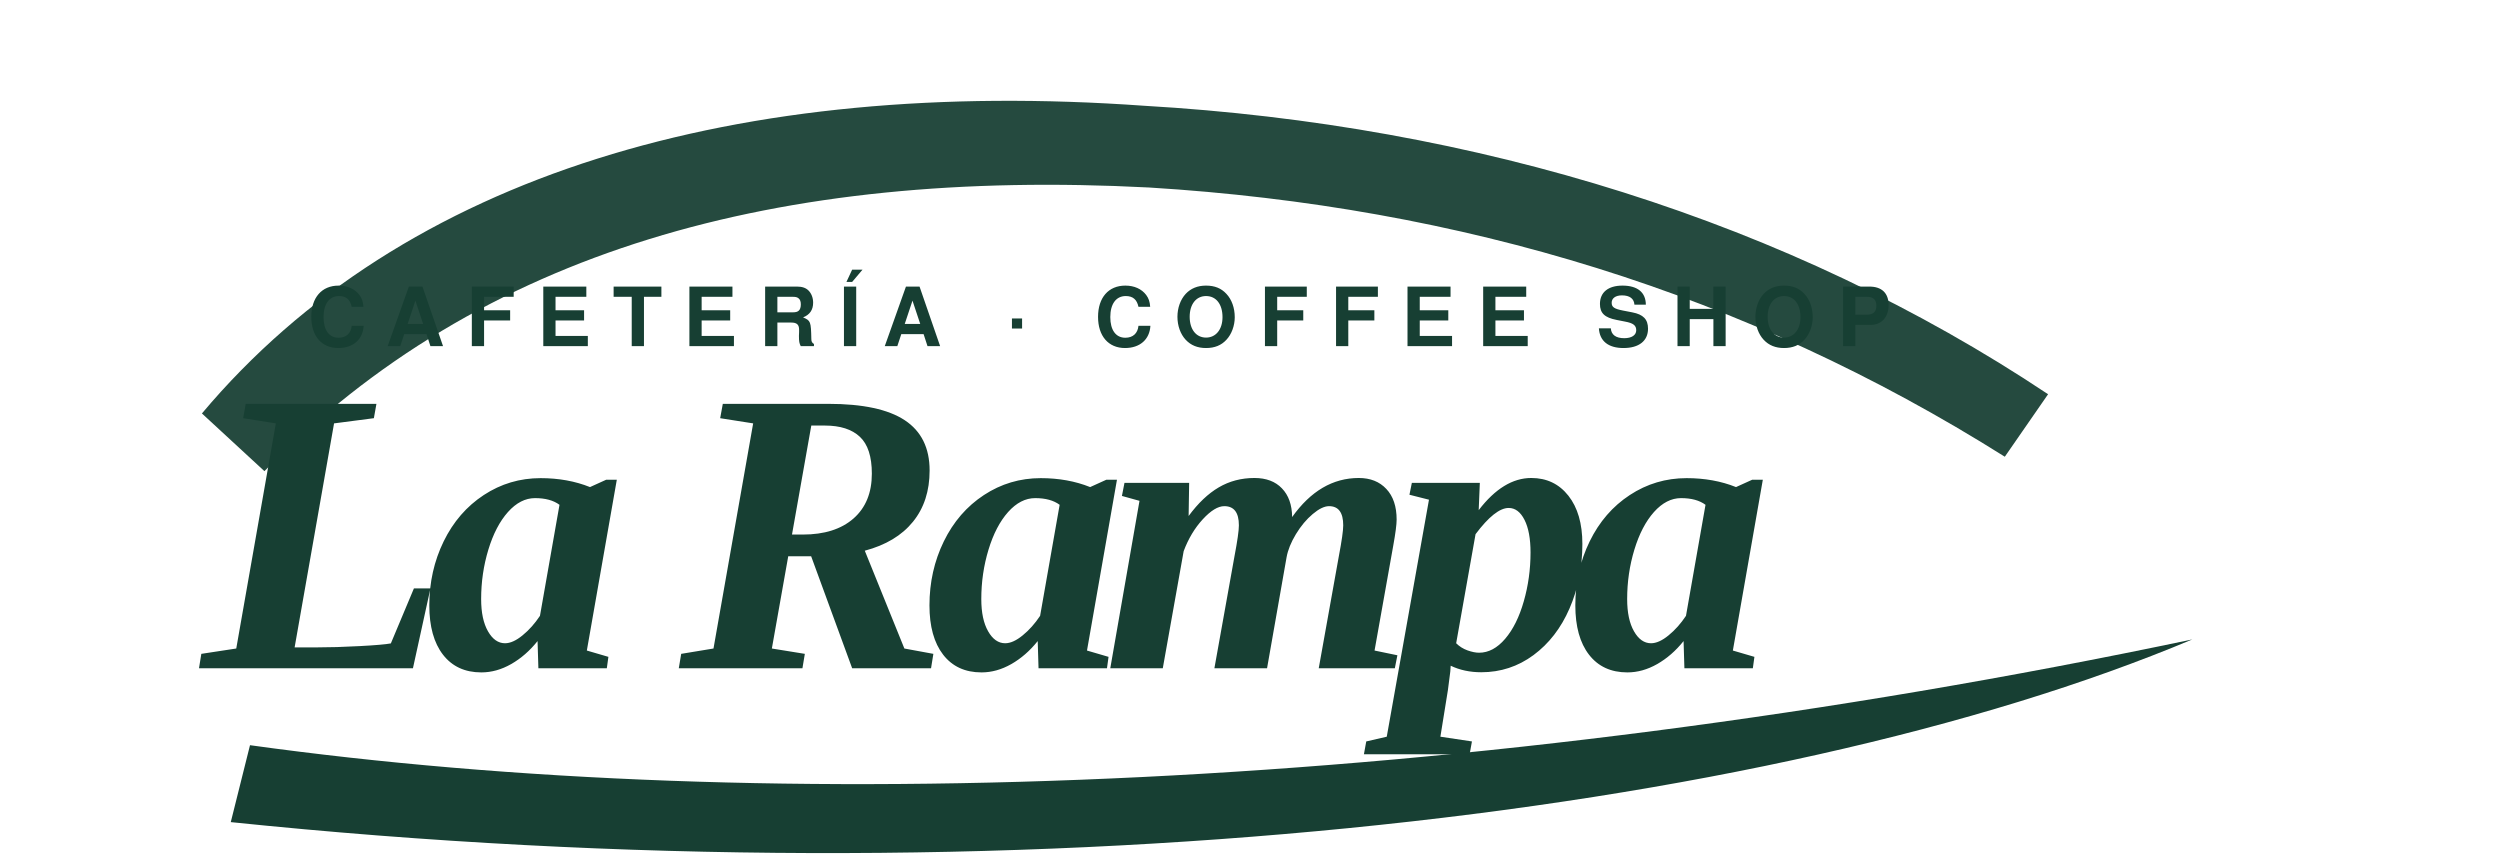
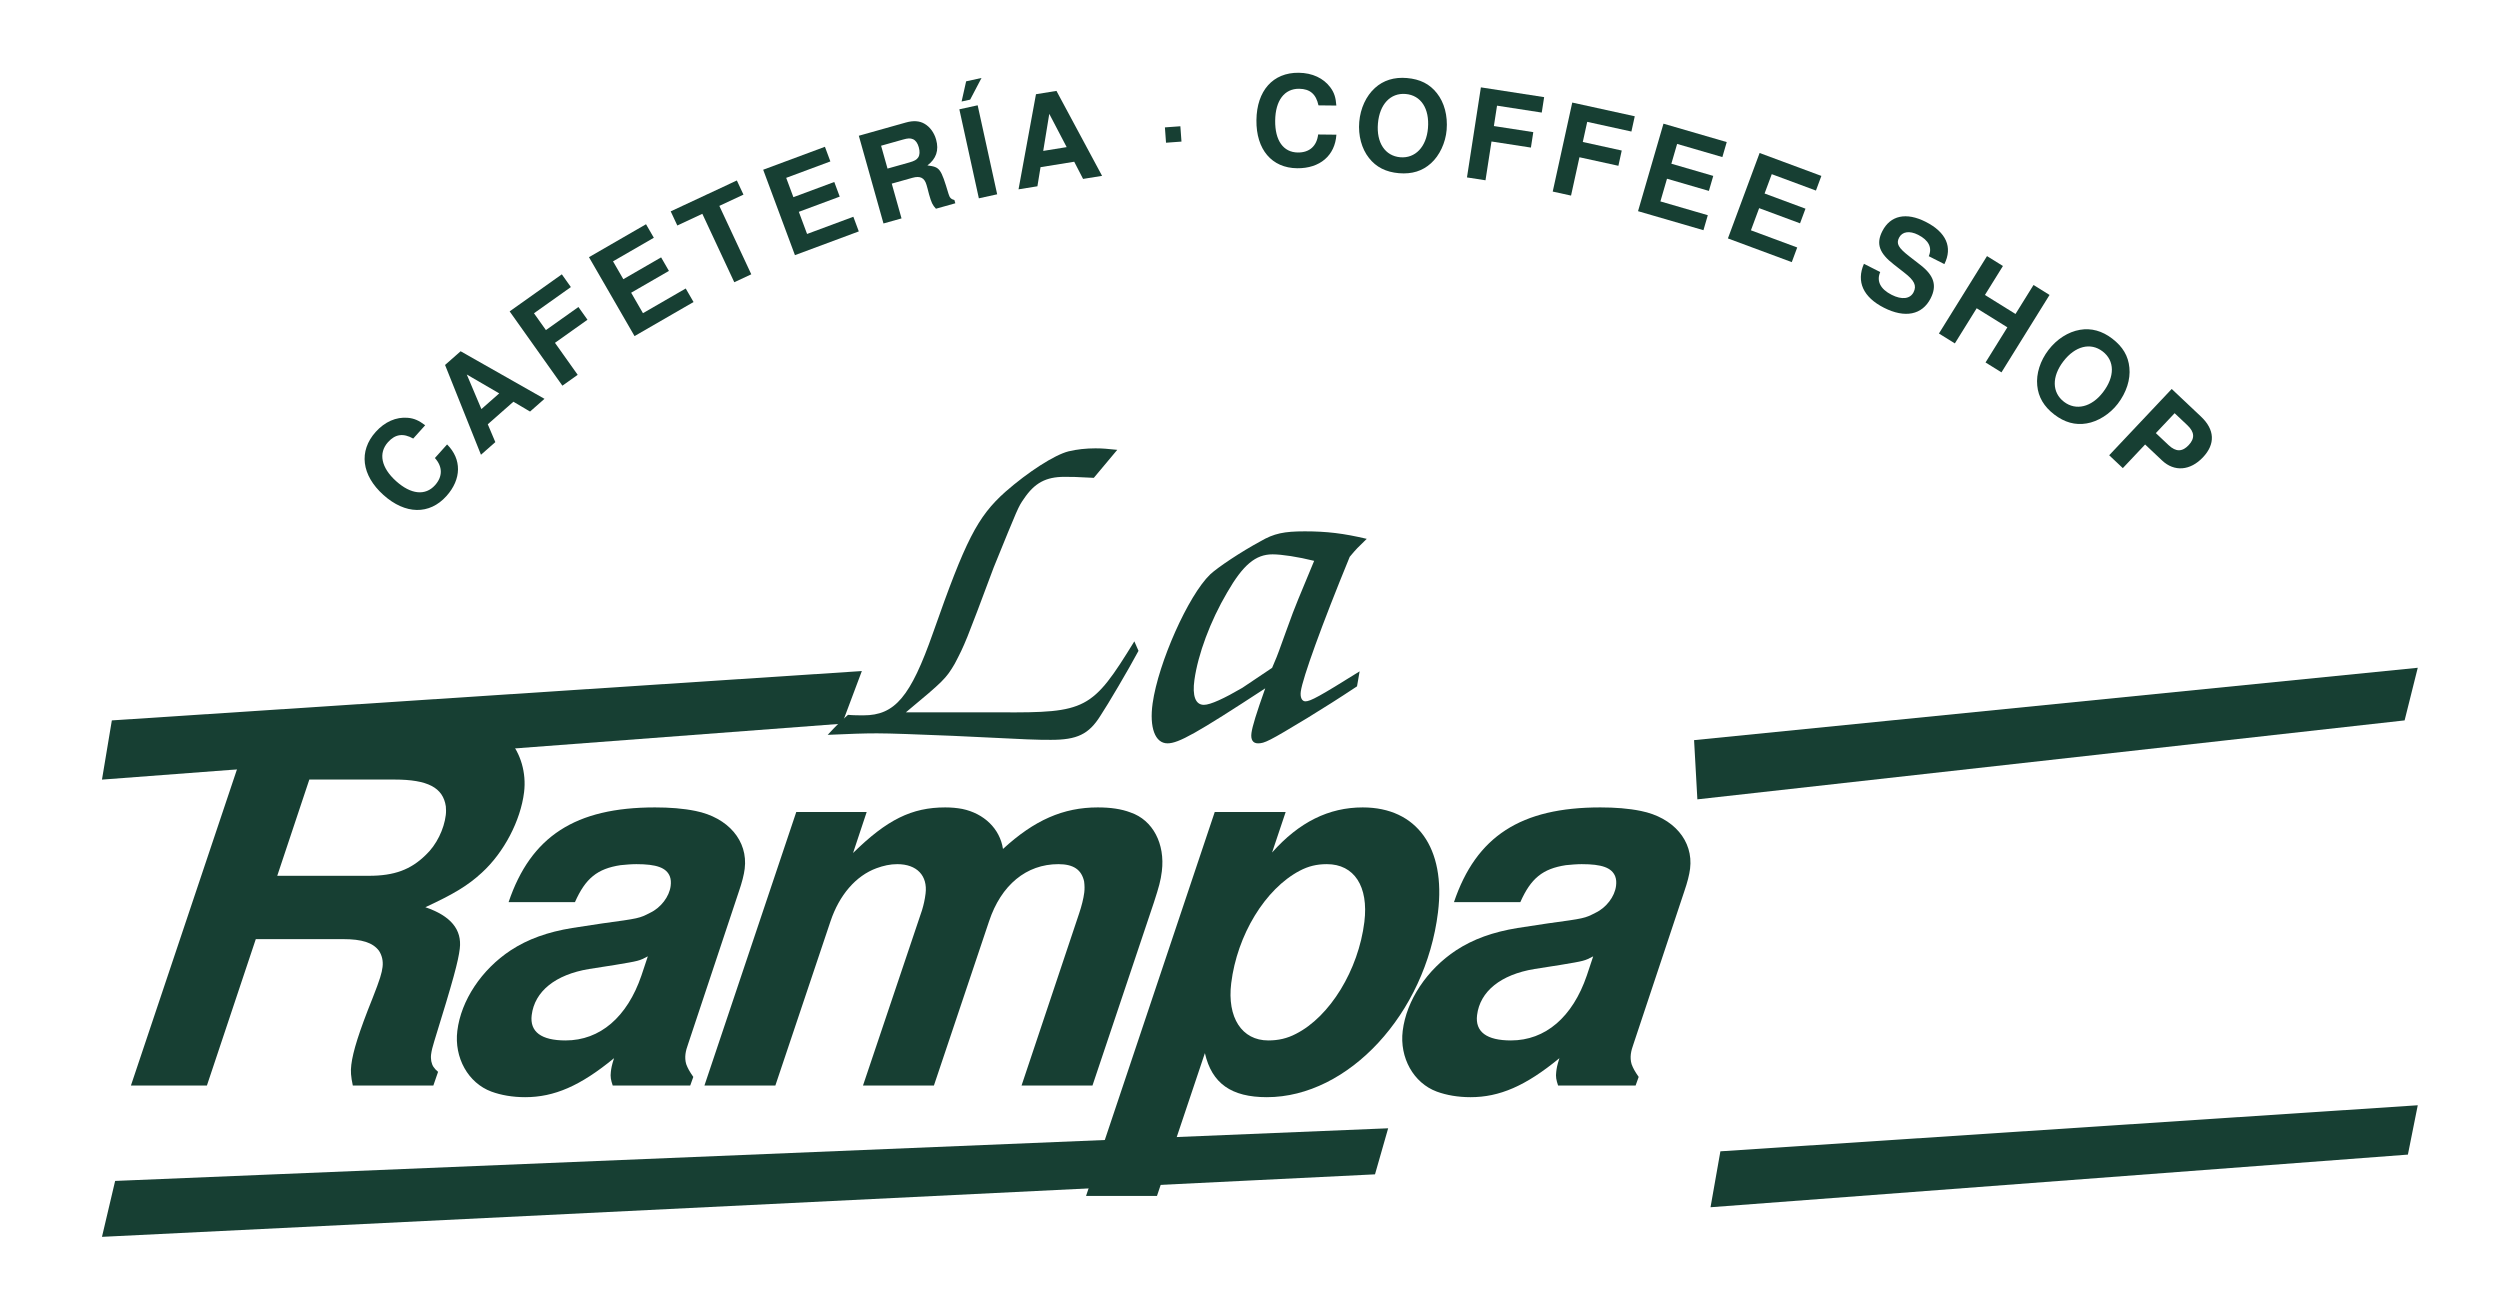
- <svg xmlns="http://www.w3.org/2000/svg" viewBox="0 0 520 180" role="img" aria-labelledby="title desc">
-   <g fill="#173f33">
-     <path d="M42 86c42-50 112-70 196-64 69 4 134 24 188 60l-9 13C363 61 304 43 239 39 162 35 100 52 55 98z" opacity=".94" />
-     <text x="64" y="72" font-family="Helvetica Neue,Helvetica,Arial,sans-serif" font-size="17" font-weight="700" letter-spacing="4.4">CAFETERÍA · COFFEE SHOP</text>
-     <text x="42" y="139" font-family="Georgia,Times New Roman,serif" font-size="84" font-weight="700" font-style="italic" letter-spacing="-5">La Rampa</text>
-     <path d="M52 155c108 15 252 10 404-22-88 37-244 55-408 38z" />
+ <svg xmlns="http://www.w3.org/2000/svg" viewBox="0 0 760 400" role="img" aria-labelledby="logo-title logo-desc" version="1.1" id="svg25">
+   <defs id="defs5">
+     <path id="descriptor-arc" d="M112 180 C225 8 542 8 675 174" />
+   </defs>
+   <g fill="#173f33" id="g23">
+     <g aria-label="CAFETERÍA · COFFEE SHOP" id="text9" style="font-weight:700;font-size:38px;font-family:'Nimbus Sans', Helvetica, Arial, sans-serif;letter-spacing:3.2">
+       <path d="m 129.251,129.28 c -1.908,-1.458 -3.369,-2.106 -5.316,-2.27 -3.514,-0.295 -6.958,1.209 -9.725,4.291 -5.229,5.825 -4.322,13.176 2.352,19.167 6.645,5.965 13.998,6.08 19.151,0.34 4.62,-5.146 4.697,-11.205 0.203,-15.699 l -3.706,4.128 c 2.376,2.644 2.402,5.629 0.042,8.259 -2.945,3.28 -7.329,2.817 -11.825,-1.219 -4.553,-4.087 -5.465,-8.532 -2.47,-11.868 2.208,-2.46 4.64,-2.78 7.664,-1.086 z" style="text-anchor:middle" id="path29" />
+       <path d="m 156.073,122.126 5.06,2.987 4.392,-3.867 -25.493,-14.465 -4.735,4.168 10.918,27.296 4.364,-3.842 -2.294,-5.423 z m -4.308,-2.536 -5.419,4.771 -4.447,-10.514 z" style="text-anchor:middle" id="path31" />
+       <path d="m 168.709,104.218 9.884,-7.017 -2.75,-3.873 -9.884,7.017 -3.63,-5.113 11.217,-7.963 -2.75,-3.873 -15.864,11.263 16.037,22.588 4.648,-3.3 z" style="text-anchor:middle" id="path33" />
+       <path d="m 191.869,88.988 11.485,-6.632 -2.375,-4.113 -11.485,6.632 -3.135,-5.43 12.406,-7.164 -2.375,-4.113 -17.342,10.014 13.852,23.99 17.935,-10.356 -2.375,-4.113 -12.999,7.506 z" style="text-anchor:middle" id="path35" />
+       <path d="m 218.678,62.591 7.334,-3.424 -2.01,-4.304 -20.108,9.389 2.01,4.304 7.609,-3.553 9.711,20.797 5.165,-2.412 z" style="text-anchor:middle" id="path37" />
+       <path d="m 242.844,64.396 12.431,-4.622 -1.655,-4.452 -12.431,4.622 -2.185,-5.877 13.428,-4.993 -1.655,-4.452 -18.77,6.979 9.655,25.965 19.412,-7.218 -1.655,-4.452 -14.069,5.231 z" style="text-anchor:middle" id="path39" />
+       <path d="m 271.092,55.823 6.292,-1.769 c 2.378,-0.669 3.67,-0.006 4.287,2.189 l 0.309,1.097 c 0.159,0.705 0.344,1.364 0.457,1.766 0.71,2.524 1.072,3.251 2.091,4.346 l 5.89,-1.656 -0.278,-0.988 c -0.975,-0.239 -1.459,-0.695 -1.788,-1.866 -2.358,-7.824 -2.607,-8.148 -6.421,-8.655 2.67,-2.014 3.563,-4.594 2.648,-7.85 -0.597,-2.122 -1.873,-3.855 -3.524,-4.812 -1.557,-0.904 -3.404,-1.016 -5.672,-0.379 l -14.303,4.022 7.499,26.668 5.487,-1.543 z m -1.286,-4.573 -1.955,-6.95 6.621,-1.862 c 1.573,-0.442 2.236,-0.471 3.085,-0.118 0.813,0.364 1.399,1.185 1.749,2.429 0.36,1.28 0.319,2.397 -0.185,3.131 -0.478,0.687 -1.121,1.065 -2.694,1.508 z" style="text-anchor:middle" id="path41" />
+       <path d="m 297.208,32.009 -5.568,1.221 5.932,27.059 5.568,-1.221 z m 1.174,-8.31 -4.677,1.025 -1.378,6.137 2.598,-0.57 z" style="text-anchor:middle" id="path43" />
+       <path d="m 326.563,49.167 2.691,5.224 5.777,-0.932 -13.867,-25.823 -6.227,1.005 -5.303,28.916 5.74,-0.926 0.948,-5.811 z m -2.295,-4.441 -7.128,1.15 1.839,-11.267 z" style="text-anchor:middle" id="path45" />
+       <path d="m 354.131,38.726 0.34,4.662 4.699,-0.343 -0.34,-4.662 z" style="text-anchor:middle" id="path47" />
+       <path d="m 406.249,32.089 c -0.163,-2.396 -0.64,-3.921 -1.801,-5.492 -2.097,-2.836 -5.499,-4.432 -9.641,-4.478 -7.828,-0.087 -12.753,5.444 -12.853,14.412 -0.1,8.929 4.664,14.531 12.378,14.617 6.916,0.077 11.52,-3.862 11.932,-10.204 l -5.548,-0.062 c -0.419,3.53 -2.646,5.519 -6.179,5.479 -4.408,-0.049 -6.952,-3.65 -6.884,-9.691 0.068,-6.118 2.807,-9.735 7.29,-9.685 3.306,0.037 5.15,1.653 5.872,5.044 z" style="text-anchor:middle" id="path49" />
+       <path d="m 427.687,23.72 c -3.862,-0.327 -7.152,0.692 -9.714,3.03 -2.685,2.442 -4.413,6.186 -4.762,10.314 -0.349,4.127 0.722,8.146 2.963,10.967 2.168,2.776 5.167,4.289 9.105,4.621 3.938,0.333 7.149,-0.654 9.752,-3.027 2.6,-2.335 4.416,-6.224 4.746,-10.124 0.365,-4.317 -0.706,-8.335 -2.947,-11.156 -2.202,-2.818 -5.129,-4.285 -9.143,-4.625 z m -0.372,4.85 c 4.657,0.394 7.291,4.43 6.785,10.413 -0.48,5.68 -3.867,9.207 -8.411,8.823 -4.62,-0.391 -7.291,-4.43 -6.798,-10.261 0.493,-5.831 3.804,-9.365 8.424,-8.974 z" style="text-anchor:middle" id="path51" />
+       <path d="m 453.415,43.013 11.98,1.851 0.725,-4.694 -11.98,-1.851 0.957,-6.196 13.595,2.1 0.725,-4.694 -19.228,-2.971 -4.23,27.377 5.633,0.87 z" style="text-anchor:middle" id="path53" />
+       <path d="m 480.151,47.804 11.84,2.597 1.018,-4.64 -11.84,-2.597 1.343,-6.124 13.437,2.947 1.018,-4.64 -19.004,-4.169 -5.935,27.059 5.568,1.221 z" style="text-anchor:middle" id="path55" />
+       <path d="m 506.767,54.333 12.735,3.703 1.326,-4.561 -12.735,-3.703 1.751,-6.021 13.756,4 1.326,-4.561 -19.23,-5.592 -7.735,26.6 19.886,5.783 1.326,-4.561 -14.413,-4.191 z" style="text-anchor:middle" id="path57" />
+       <path d="m 534.779,63.277 12.433,4.615 1.653,-4.453 -12.433,-4.615 2.182,-5.878 13.431,4.985 1.653,-4.453 -18.774,-6.969 -9.64,25.971 19.416,7.207 1.653,-4.453 -14.072,-5.223 z" style="text-anchor:middle" id="path59" />
+       <path d="m 591.092,80.291 c 2.564,-5.134 0.569,-9.683 -5.666,-12.848 -5.93,-3.01 -10.762,-1.969 -13.205,2.842 -1.944,3.829 -0.958,6.673 3.575,10.168 l 3.112,2.432 c 3.062,2.364 3.834,3.949 2.819,5.948 -1.049,2.067 -3.583,2.357 -6.667,0.792 -3.456,-1.755 -4.648,-4.192 -3.476,-6.921 l -4.947,-2.511 c -2.378,5.441 -0.215,10.161 6.087,13.361 6.37,3.234 11.628,2.195 14.191,-2.853 1.978,-3.897 1.045,-6.927 -3.082,-10.131 l -3.484,-2.706 c -3.264,-2.552 -3.954,-3.797 -3.042,-5.593 0.946,-1.864 3.175,-2.224 5.817,-0.882 3.219,1.634 4.327,3.901 3.223,6.495 z" style="text-anchor:middle" id="path61" />
+       <path d="m 610.24,99.505 -6.637,10.684 4.842,3.008 14.617,-23.532 -4.874,-3.028 -5.474,8.812 -9.296,-5.775 5.474,-8.812 -4.842,-3.008 -14.617,23.532 4.842,3.008 6.637,-10.684 z" style="text-anchor:middle" id="path63" />
+       <path d="m 642.135,102.95 c -3.075,-2.359 -6.394,-3.277 -9.813,-2.691 -3.579,0.607 -7.054,2.826 -9.575,6.113 -2.521,3.286 -3.788,7.247 -3.425,10.831 0.327,3.507 2.035,6.399 5.171,8.805 3.136,2.406 6.371,3.307 9.843,2.714 3.449,-0.563 7.077,-2.856 9.459,-5.962 2.637,-3.437 3.904,-7.398 3.54,-10.982 -0.334,-3.561 -2.005,-6.376 -5.201,-8.828 z m -2.931,3.882 c 3.708,2.845 3.747,7.664 0.092,12.428 -3.47,4.522 -8.225,5.664 -11.843,2.888 -3.678,-2.822 -3.747,-7.664 -0.185,-12.307 3.562,-4.643 8.257,-5.831 11.935,-3.009 z" style="text-anchor:middle" id="path65" />
+       <path d="m 652.118,135.123 5.17,4.876 c 3.704,3.494 8.559,3.11 12.417,-0.982 3.807,-4.036 3.598,-8.412 -0.604,-12.375 l -8.902,-8.395 -19.007,20.153 4.147,3.911 z m 3.259,-3.456 5.71,-6.054 3.87,3.65 c 2.212,2.086 2.322,4.018 0.392,6.064 -1.955,2.073 -3.891,2.076 -6.102,-0.01 z" style="text-anchor:middle" id="path67" />
+     </g>
+     <g aria-label="La" transform="skewX(-8)" id="text11" style="font-style:italic;font-weight:700;font-size:152px;font-family:Z003, cursive">
+       <path d="m 358.864,136.752 c -3.04,-0.304 -4.408,-0.456 -6.688,-0.456 -2.888,0 -5.624,0.304 -8.056,0.912 -4.104,1.064 -11.4,6.232 -17.48,12.312 -7.448,7.6 -10.032,14.744 -15.96,42.864 -4.104,19.456 -8.056,25.08 -17.632,25.08 -1.064,0 -3.04,0 -4.712,-0.152 -2.128,2.128 -3.04,3.192 -5.32,6.08 6.992,-0.304 10.64,-0.456 14.896,-0.456 4.104,0 12.008,0.304 23.256,0.76 24.624,1.216 25.536,1.216 29.944,1.216 7.904,0 11.248,-1.672 13.984,-7.296 1.824,-3.496 6.536,-13.984 8.816,-19.76 l -1.672,-2.888 c -9.88,20.824 -11.552,21.736 -37.696,21.584 h -28.728 c 10.184,-9.576 10.792,-10.336 12.768,-14.744 2.28,-5.928 2.432,-6.536 7.752,-29.336 4.864,-18.24 4.864,-18.392 6.232,-20.824 2.584,-4.864 5.776,-6.688 11.4,-6.688 2.128,0 3.496,0 8.968,0.304 z" id="path70" />
+       <path d="m 442.008,204.088 c -11.096,7.6 -13.68,9.12 -15.2,9.12 -1.064,0 -1.824,-1.216 -1.824,-3.04 0,-4.104 3.496,-20.064 9.12,-40.888 1.672,-2.432 1.976,-2.736 4.408,-5.472 -7.296,-1.672 -12.464,-2.28 -19.152,-2.28 -6.232,0 -9.272,0.608 -13.072,3.04 -5.472,3.192 -11.856,7.904 -13.832,10.032 -5.776,6.384 -12.008,26.904 -12.008,39.216 0,7.296 2.432,12.16 6.232,12.16 3.344,0 8.36,-3.04 27.36,-16.72 -1.672,7.752 -2.28,11.552 -2.28,13.528 0,2.128 0.912,3.192 2.432,3.192 1.976,0 3.192,-0.608 13.984,-7.752 5.168,-3.496 8.056,-5.472 13.68,-9.576 z m -26.752,-1.064 c -5.32,3.952 -8.056,5.928 -8.208,6.08 -5.016,3.192 -8.968,5.168 -10.944,5.168 -2.584,0 -3.952,-2.736 -3.952,-7.6 0,-7.752 2.28,-17.784 6.232,-26.6 3.648,-8.36 6.992,-11.552 12.16,-11.552 2.736,0 7.904,0.76 12.92,1.976 -3.04,10.944 -4.104,15.048 -4.256,15.808 -0.912,3.8 -1.672,7.6 -2.584,11.552 -0.152,0.76 -0.608,2.584 -1.368,5.168 z" id="path72" />
+     </g>
+     <g aria-label="Rampa" transform="skewX(-7)" id="text13" style="font-style:italic;font-weight:700;font-size:154px;font-family:'Nimbus Sans', Helvetica, Arial, sans-serif;letter-spacing:-10">
+       <path d="m 112.814,285.494 h 26.488 c 5.852,0 9.24,1.078 11.396,3.542 1.078,1.386 1.694,3.08 1.694,4.928 0,1.848 -0.308,3.696 -1.848,9.394 -2.926,10.472 -4.004,16.324 -4.004,20.328 0,2.002 0.308,3.542 1.232,6.314 h 24.486 l 0.924,-4.158 c -1.386,-1.078 -2.002,-1.848 -2.464,-3.234 -0.154,-0.616 -0.308,-1.232 -0.308,-2.002 0,-1.078 0.154,-2.464 0.462,-4.004 3.542,-18.942 4.312,-24.332 4.312,-28.182 0,-5.852 -4.004,-10.01 -12.012,-12.628 8.162,-4.004 12.166,-6.622 15.862,-10.472 6.006,-6.16 9.856,-15.862 9.856,-24.486 0,-5.852 -2.464,-11.858 -6.622,-16.016 -4.928,-4.928 -11.088,-7.084 -20.02,-7.084 H 104.19 L 80.32,330 h 23.1 z m 4.158,-19.25 6.16,-29.26 h 25.872 c 10.164,0 15.092,2.464 16.632,8.162 0.154,0.77 0.308,1.694 0.308,2.618 0,4.312 -1.694,9.086 -4.62,12.166 -4.004,4.466 -8.778,6.314 -16.478,6.314 z" id="path75" />
+       <path d="m 250.962,327.382 c -1.386,-1.694 -2.002,-2.618 -2.618,-3.85 -0.462,-1.078 -0.616,-2.156 -0.616,-3.08 0,-0.924 0.154,-2.002 0.462,-3.234 l 9.702,-46.2 c 0.616,-2.772 0.924,-5.082 0.924,-6.93 0,-8.47 -6.93,-15.554 -17.094,-17.556 -3.85,-0.77 -8.008,-1.078 -12.474,-1.078 -24.178,0 -36.652,8.778 -40.964,28.798 h 20.174 c 2.31,-7.238 5.544,-10.164 12.474,-11.242 1.54,-0.154 3.234,-0.308 4.774,-0.308 6.16,0 9.24,1.078 10.626,3.696 0.462,0.924 0.616,1.848 0.616,2.926 0,3.234 -2.156,6.622 -5.236,8.162 -3.08,1.694 -3.08,1.694 -14.168,3.234 l -8.932,1.386 c -7.392,1.232 -13.09,3.388 -17.864,6.776 -8.162,5.852 -13.244,15.246 -13.244,24.486 0,8.162 5.236,15.862 12.628,18.48 3.08,1.078 6.622,1.694 10.472,1.694 8.778,0 16.324,-3.388 25.564,-11.858 -0.462,2.31 -0.462,3.08 -0.462,4.158 0,1.54 0.308,2.464 1.078,4.158 h 23.562 z m -19.558,-30.8 c -2.772,12.628 -10.164,19.712 -20.636,19.712 -7.392,0 -11.242,-2.618 -11.242,-7.7 0,-7.238 5.698,-12.32 15.708,-14.014 l 7.7,-1.232 c 7.238,-1.232 7.238,-1.232 9.702,-2.618 z" id="path77" />
+       <path d="m 272.378,246.84 -17.71,83.16 h 21.56 l 10.626,-49.896 c 1.694,-8.008 6.006,-13.86 12.012,-16.17 2.002,-0.77 4.004,-1.232 6.16,-1.232 6.006,0 9.702,3.542 9.702,8.932 0,1.848 -0.154,3.388 -0.462,5.082 L 302.87,330 h 21.56 l 10.626,-49.896 c 2.31,-11.088 9.24,-17.402 18.942,-17.402 4.62,0 7.238,1.694 8.47,5.236 0.308,1.232 0.462,2.31 0.462,3.388 0,1.848 -0.308,4.158 -0.77,6.314 l -11.088,52.36 h 21.56 l 11.858,-55.748 c 0.924,-4.62 1.232,-6.468 1.232,-9.394 0,-8.316 -4.62,-15.554 -11.704,-17.864 -2.926,-1.078 -6.314,-1.54 -10.164,-1.54 -10.472,0 -18.788,3.85 -27.258,12.628 -1.694,-6.16 -7.084,-10.78 -13.86,-12.166 -1.694,-0.308 -3.388,-0.462 -5.236,-0.462 -10.164,0 -17.248,3.696 -26.334,13.86 l 2.618,-12.474 z" id="path79" />
+       <path d="m 421.152,246.84 h -21.56 l -24.794,116.732 h 21.56 l 9.24,-43.428 c 3.234,9.24 9.702,13.398 20.482,13.398 24.794,0 45.122,-25.41 45.122,-56.21 0,-19.558 -10.318,-31.878 -26.796,-31.878 -10.318,0 -18.788,4.466 -25.872,13.706 z m 14.476,15.862 c 8.316,0 13.552,6.776 13.552,17.556 0,14.63 -6.93,28.798 -16.632,34.034 -2.464,1.386 -5.082,2.002 -8.162,2.002 -8.008,0 -13.398,-6.93 -13.398,-17.402 0,-14.63 6.776,-28.644 16.632,-34.188 2.464,-1.386 4.928,-2.002 8.008,-2.002 z" id="path81" />
+       <path d="m 538.356,327.382 c -1.386,-1.694 -2.002,-2.618 -2.618,-3.85 -0.462,-1.078 -0.616,-2.156 -0.616,-3.08 0,-0.924 0.154,-2.002 0.462,-3.234 l 9.702,-46.2 c 0.616,-2.772 0.924,-5.082 0.924,-6.93 0,-8.47 -6.93,-15.554 -17.094,-17.556 -3.85,-0.77 -8.008,-1.078 -12.474,-1.078 -24.178,0 -36.652,8.778 -40.964,28.798 h 20.174 c 2.31,-7.238 5.544,-10.164 12.474,-11.242 1.54,-0.154 3.234,-0.308 4.774,-0.308 6.16,0 9.24,1.078 10.626,3.696 0.462,0.924 0.616,1.848 0.616,2.926 0,3.234 -2.156,6.622 -5.236,8.162 -3.08,1.694 -3.08,1.694 -14.168,3.234 l -8.932,1.386 c -7.392,1.232 -13.09,3.388 -17.864,6.776 -8.162,5.852 -13.244,15.246 -13.244,24.486 0,8.162 5.236,15.862 12.628,18.48 3.08,1.078 6.622,1.694 10.472,1.694 8.778,0 16.324,-3.388 25.564,-11.858 -0.462,2.31 -0.462,3.08 -0.462,4.158 0,1.54 0.308,2.464 1.078,4.158 h 23.562 z m -19.558,-30.8 c -2.772,12.628 -10.164,19.712 -20.636,19.712 -7.392,0 -11.242,-2.618 -11.242,-7.7 0,-7.238 5.698,-12.32 15.708,-14.014 l 7.7,-1.232 c 7.238,-1.232 7.238,-1.232 9.702,-2.618 z" id="path83" />
+     </g>
+     <path d="m 34,219 228,-15 -6,16 -225,17 z" id="path15" />
+     <path d="m 515,225 220,-22 -4,16 -215,24 z" id="path17" />
+     <path d="m 35,359 387,-16 -4,14 -387,19 z" id="path19" />
+     <path d="m 523,350 212,-14 -3,15 -212,16 z" id="path21" />
  </g>
</svg>
